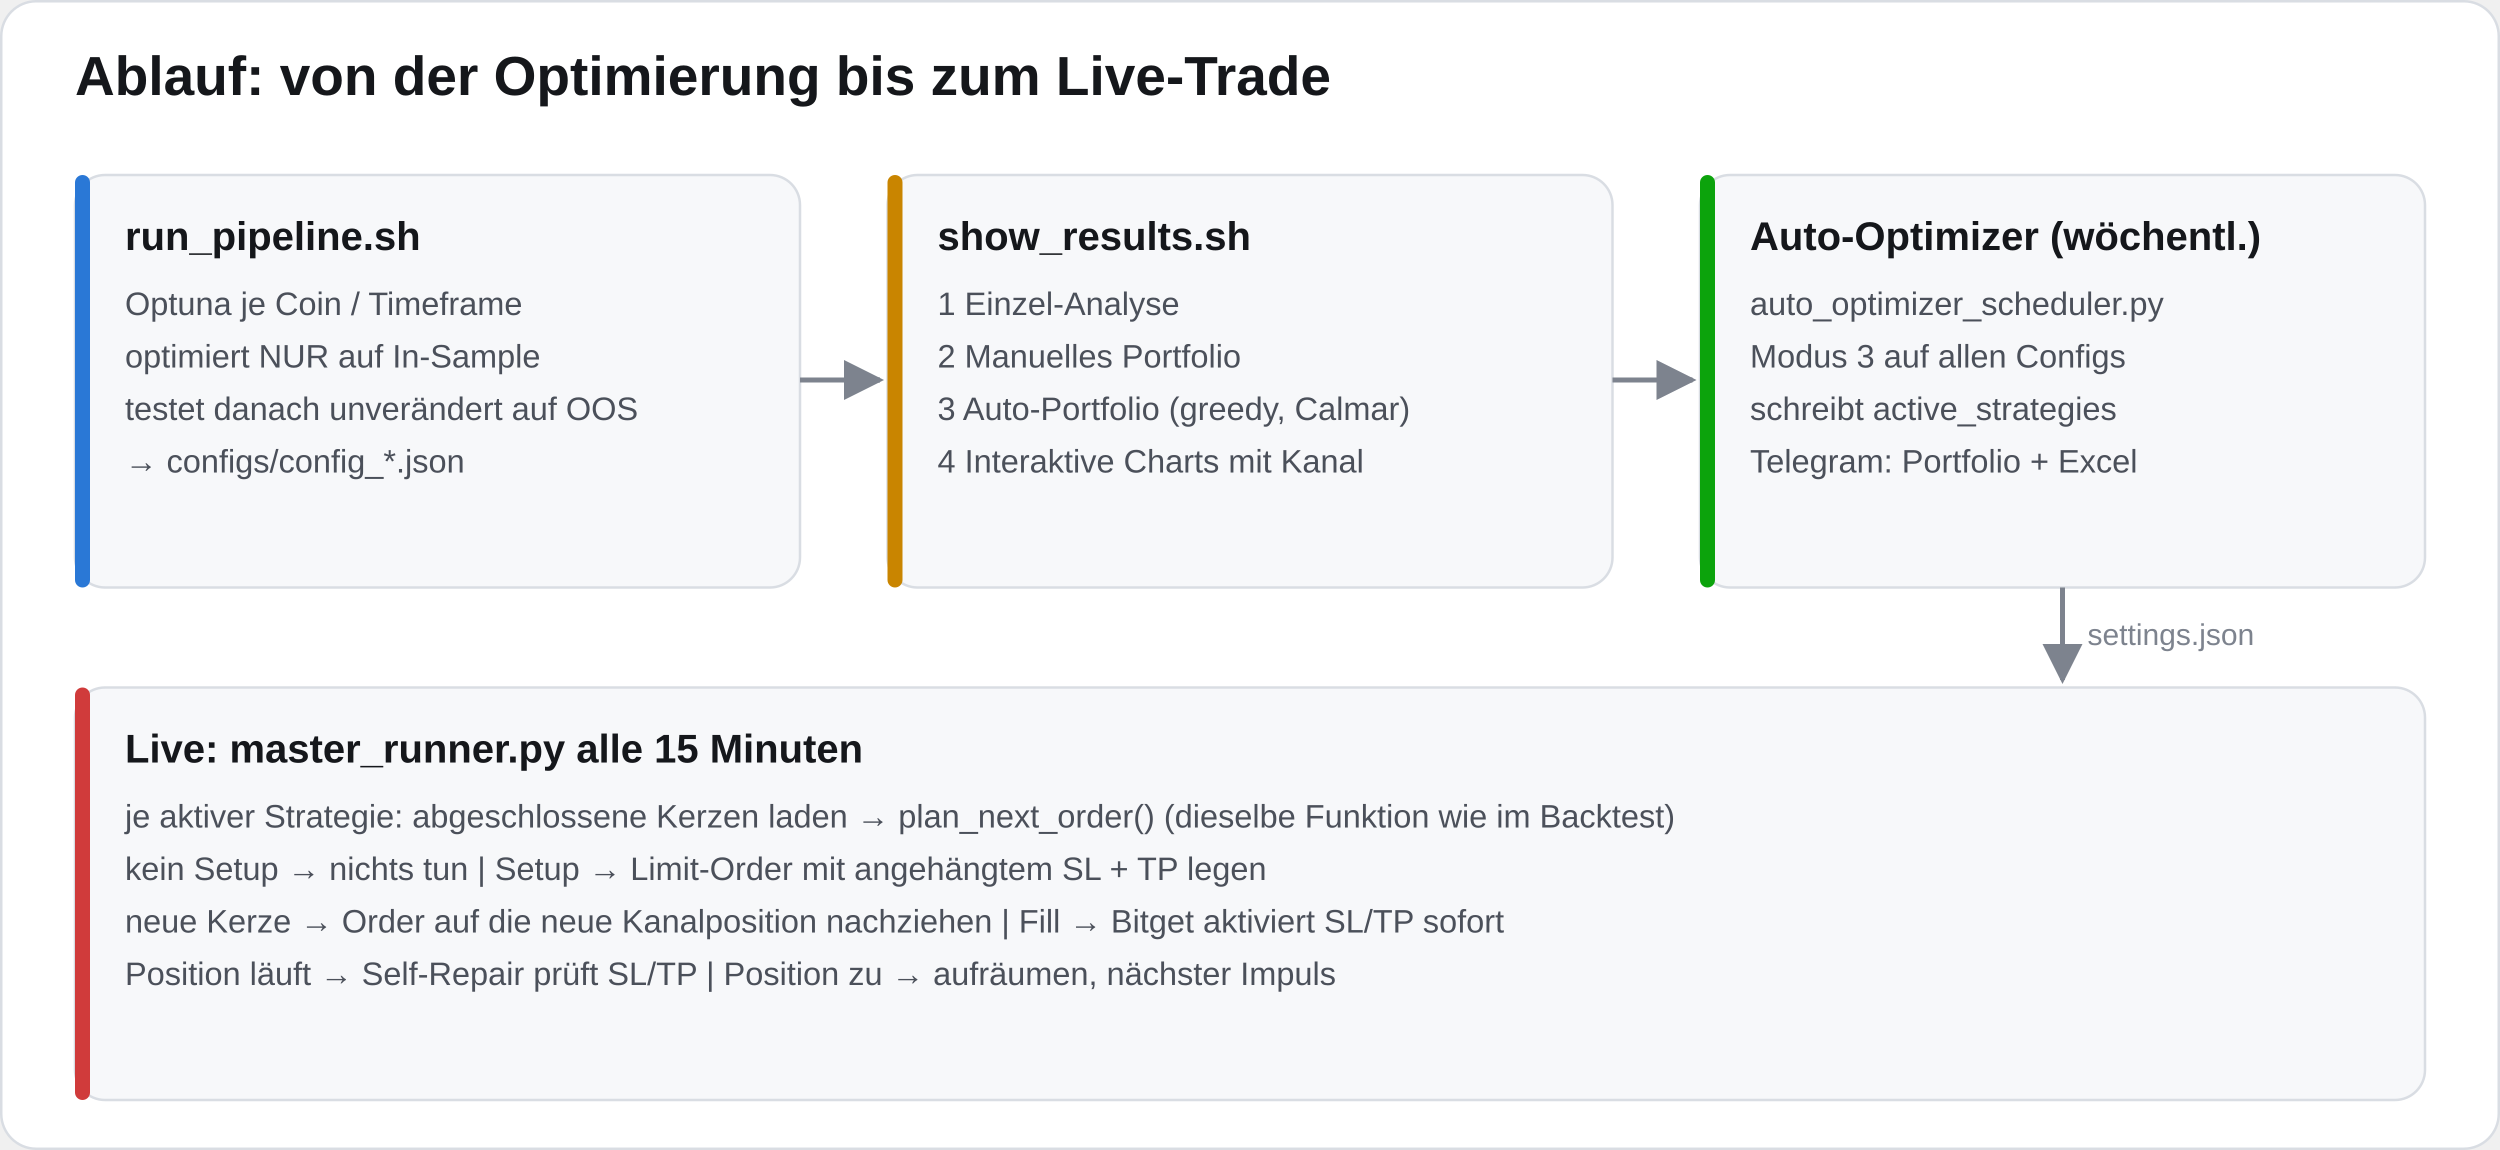
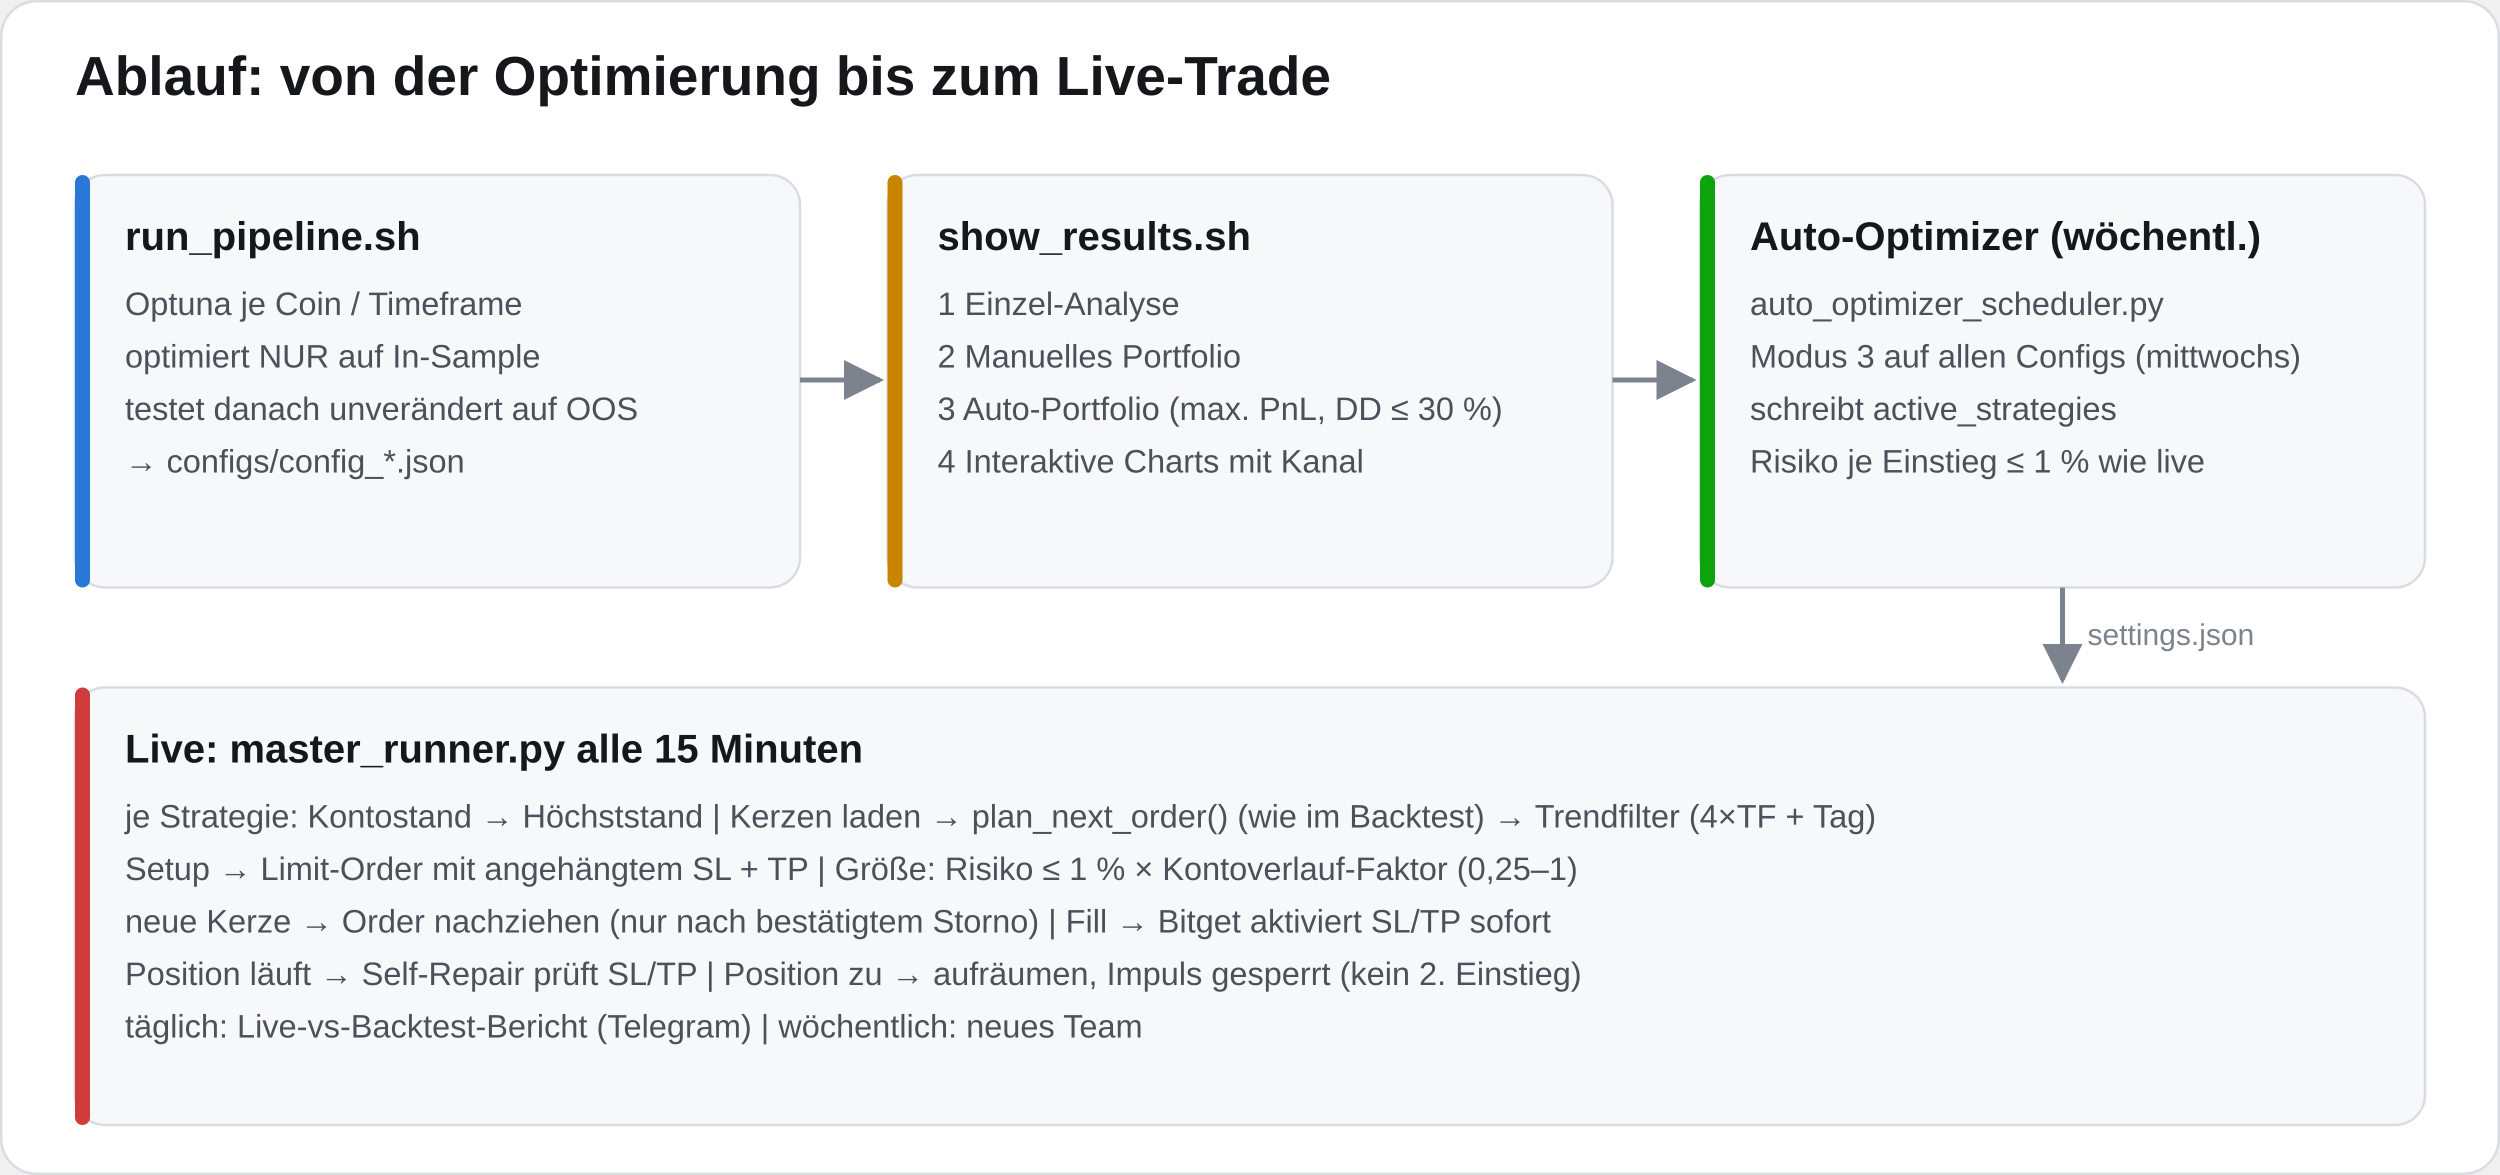
- <svg xmlns="http://www.w3.org/2000/svg" viewBox="0 0 1000 460" width="1000" height="460" font-family="'Segoe UI', 'Helvetica Neue', Arial, sans-serif">
-   <rect x="0.5" y="0.5" width="999" height="459" rx="14" fill="#ffffff" stroke="#d9dde3" />
+ <svg xmlns="http://www.w3.org/2000/svg" viewBox="0 0 1000 470" width="1000" height="470" font-family="'Segoe UI', 'Helvetica Neue', Arial, sans-serif">
+   <rect x="0.5" y="0.5" width="999" height="469" rx="14" fill="#ffffff" stroke="#d9dde3" />
  <defs>
    <marker id="ah" viewBox="0 0 10 10" refX="9" refY="5" markerWidth="8" markerHeight="8" orient="auto-start-reverse">
      <path d="M0,0 L10,5 L0,10 z" fill="#7d838e" />
    </marker>
  </defs>
  <text x="30.0" y="38.0" font-size="22" fill="#15171b" font-weight="700" text-anchor="start">Ablauf: von der Optimierung bis zum Live-Trade</text>
  <rect x="30" y="70" width="290" height="165" rx="12" fill="#f7f8fa" stroke="#d9dde3" />
  <rect x="30" y="70" width="6" height="165" rx="3" fill="#2a78d6" />
  <text x="50.0" y="100.0" font-size="16" fill="#15171b" font-weight="700" text-anchor="start">run_pipeline.sh</text>
  <text x="50.0" y="126.0" font-size="13" fill="#4b505a" font-weight="400" text-anchor="start">Optuna je Coin / Timeframe</text>
  <text x="50.0" y="147.0" font-size="13" fill="#4b505a" font-weight="400" text-anchor="start">optimiert NUR auf In-Sample</text>
  <text x="50.0" y="168.0" font-size="13" fill="#4b505a" font-weight="400" text-anchor="start">testet danach unverändert auf OOS</text>
  <text x="50.0" y="189.0" font-size="13" fill="#4b505a" font-weight="400" text-anchor="start">→ configs/config_*.json</text>
  <rect x="355" y="70" width="290" height="165" rx="12" fill="#f7f8fa" stroke="#d9dde3" />
  <rect x="355" y="70" width="6" height="165" rx="3" fill="#c98500" />
  <text x="375.0" y="100.0" font-size="16" fill="#15171b" font-weight="700" text-anchor="start">show_results.sh</text>
  <text x="375.0" y="126.0" font-size="13" fill="#4b505a" font-weight="400" text-anchor="start">1  Einzel-Analyse</text>
  <text x="375.0" y="147.0" font-size="13" fill="#4b505a" font-weight="400" text-anchor="start">2  Manuelles Portfolio</text>
-   <text x="375.0" y="168.0" font-size="13" fill="#4b505a" font-weight="400" text-anchor="start">3  Auto-Portfolio (greedy, Calmar)</text>
+   <text x="375.0" y="168.0" font-size="13" fill="#4b505a" font-weight="400" text-anchor="start">3  Auto-Portfolio (max. PnL, DD ≤ 30 %)</text>
  <text x="375.0" y="189.0" font-size="13" fill="#4b505a" font-weight="400" text-anchor="start">4  Interaktive Charts mit Kanal</text>
  <rect x="680" y="70" width="290" height="165" rx="12" fill="#f7f8fa" stroke="#d9dde3" />
  <rect x="680" y="70" width="6" height="165" rx="3" fill="#0ca30c" />
  <text x="700.0" y="100.0" font-size="16" fill="#15171b" font-weight="700" text-anchor="start">Auto-Optimizer (wöchentl.)</text>
  <text x="700.0" y="126.0" font-size="13" fill="#4b505a" font-weight="400" text-anchor="start">auto_optimizer_scheduler.py</text>
-   <text x="700.0" y="147.0" font-size="13" fill="#4b505a" font-weight="400" text-anchor="start">Modus 3 auf allen Configs</text>
+   <text x="700.0" y="147.0" font-size="13" fill="#4b505a" font-weight="400" text-anchor="start">Modus 3 auf allen Configs (mittwochs)</text>
  <text x="700.0" y="168.0" font-size="13" fill="#4b505a" font-weight="400" text-anchor="start">schreibt active_strategies</text>
-   <text x="700.0" y="189.0" font-size="13" fill="#4b505a" font-weight="400" text-anchor="start">Telegram: Portfolio + Excel</text>
-   <rect x="30" y="275" width="940" height="165" rx="12" fill="#f7f8fa" stroke="#d9dde3" />
-   <rect x="30" y="275" width="6" height="165" rx="3" fill="#d03b3b" />
+   <text x="700.0" y="189.0" font-size="13" fill="#4b505a" font-weight="400" text-anchor="start">Risiko je Einstieg ≤ 1 % wie live</text>
+   <rect x="30" y="275" width="940" height="175" rx="12" fill="#f7f8fa" stroke="#d9dde3" />
+   <rect x="30" y="275" width="6" height="175" rx="3" fill="#d03b3b" />
  <text x="50.0" y="305.0" font-size="16" fill="#15171b" font-weight="700" text-anchor="start">Live: master_runner.py alle 15 Minuten</text>
-   <text x="50.0" y="331.0" font-size="13" fill="#4b505a" font-weight="400" text-anchor="start">je aktiver Strategie: abgeschlossene Kerzen laden → plan_next_order() (dieselbe Funktion wie im Backtest)</text>
-   <text x="50.0" y="352.0" font-size="13" fill="#4b505a" font-weight="400" text-anchor="start">kein Setup → nichts tun   |   Setup → Limit-Order mit angehängtem SL + TP legen</text>
-   <text x="50.0" y="373.0" font-size="13" fill="#4b505a" font-weight="400" text-anchor="start">neue Kerze → Order auf die neue Kanalposition nachziehen   |   Fill → Bitget aktiviert SL/TP sofort</text>
-   <text x="50.0" y="394.0" font-size="13" fill="#4b505a" font-weight="400" text-anchor="start">Position läuft → Self-Repair prüft SL/TP   |   Position zu → aufräumen, nächster Impuls</text>
+   <text x="50.0" y="331.0" font-size="13" fill="#4b505a" font-weight="400" text-anchor="start">je Strategie: Kontostand → Höchststand  |  Kerzen laden → plan_next_order() (wie im Backtest) → Trendfilter (4×TF + Tag)</text>
+   <text x="50.0" y="352.0" font-size="13" fill="#4b505a" font-weight="400" text-anchor="start">Setup → Limit-Order mit angehängtem SL + TP  |  Größe: Risiko ≤ 1 % × Kontoverlauf-Faktor (0,25–1)</text>
+   <text x="50.0" y="373.0" font-size="13" fill="#4b505a" font-weight="400" text-anchor="start">neue Kerze → Order nachziehen (nur nach bestätigtem Storno)  |  Fill → Bitget aktiviert SL/TP sofort</text>
+   <text x="50.0" y="394.0" font-size="13" fill="#4b505a" font-weight="400" text-anchor="start">Position läuft → Self-Repair prüft SL/TP  |  Position zu → aufräumen, Impuls gesperrt (kein 2. Einstieg)</text>
+   <text x="50.0" y="415.0" font-size="13" fill="#4b505a" font-weight="400" text-anchor="start">täglich: Live-vs-Backtest-Bericht (Telegram)  |  wöchentlich: neues Team</text>
  <line x1="320" y1="152" x2="352" y2="152" stroke="#7d838e" stroke-width="2" marker-end="url(#ah)" />
  <line x1="645" y1="152" x2="677" y2="152" stroke="#7d838e" stroke-width="2" marker-end="url(#ah)" />
  <line x1="825" y1="235" x2="825" y2="272" stroke="#7d838e" stroke-width="2" marker-end="url(#ah)" />
  <text x="835.0" y="258.0" font-size="12" fill="#7d838e" font-weight="400" text-anchor="start">settings.json</text>
</svg>
